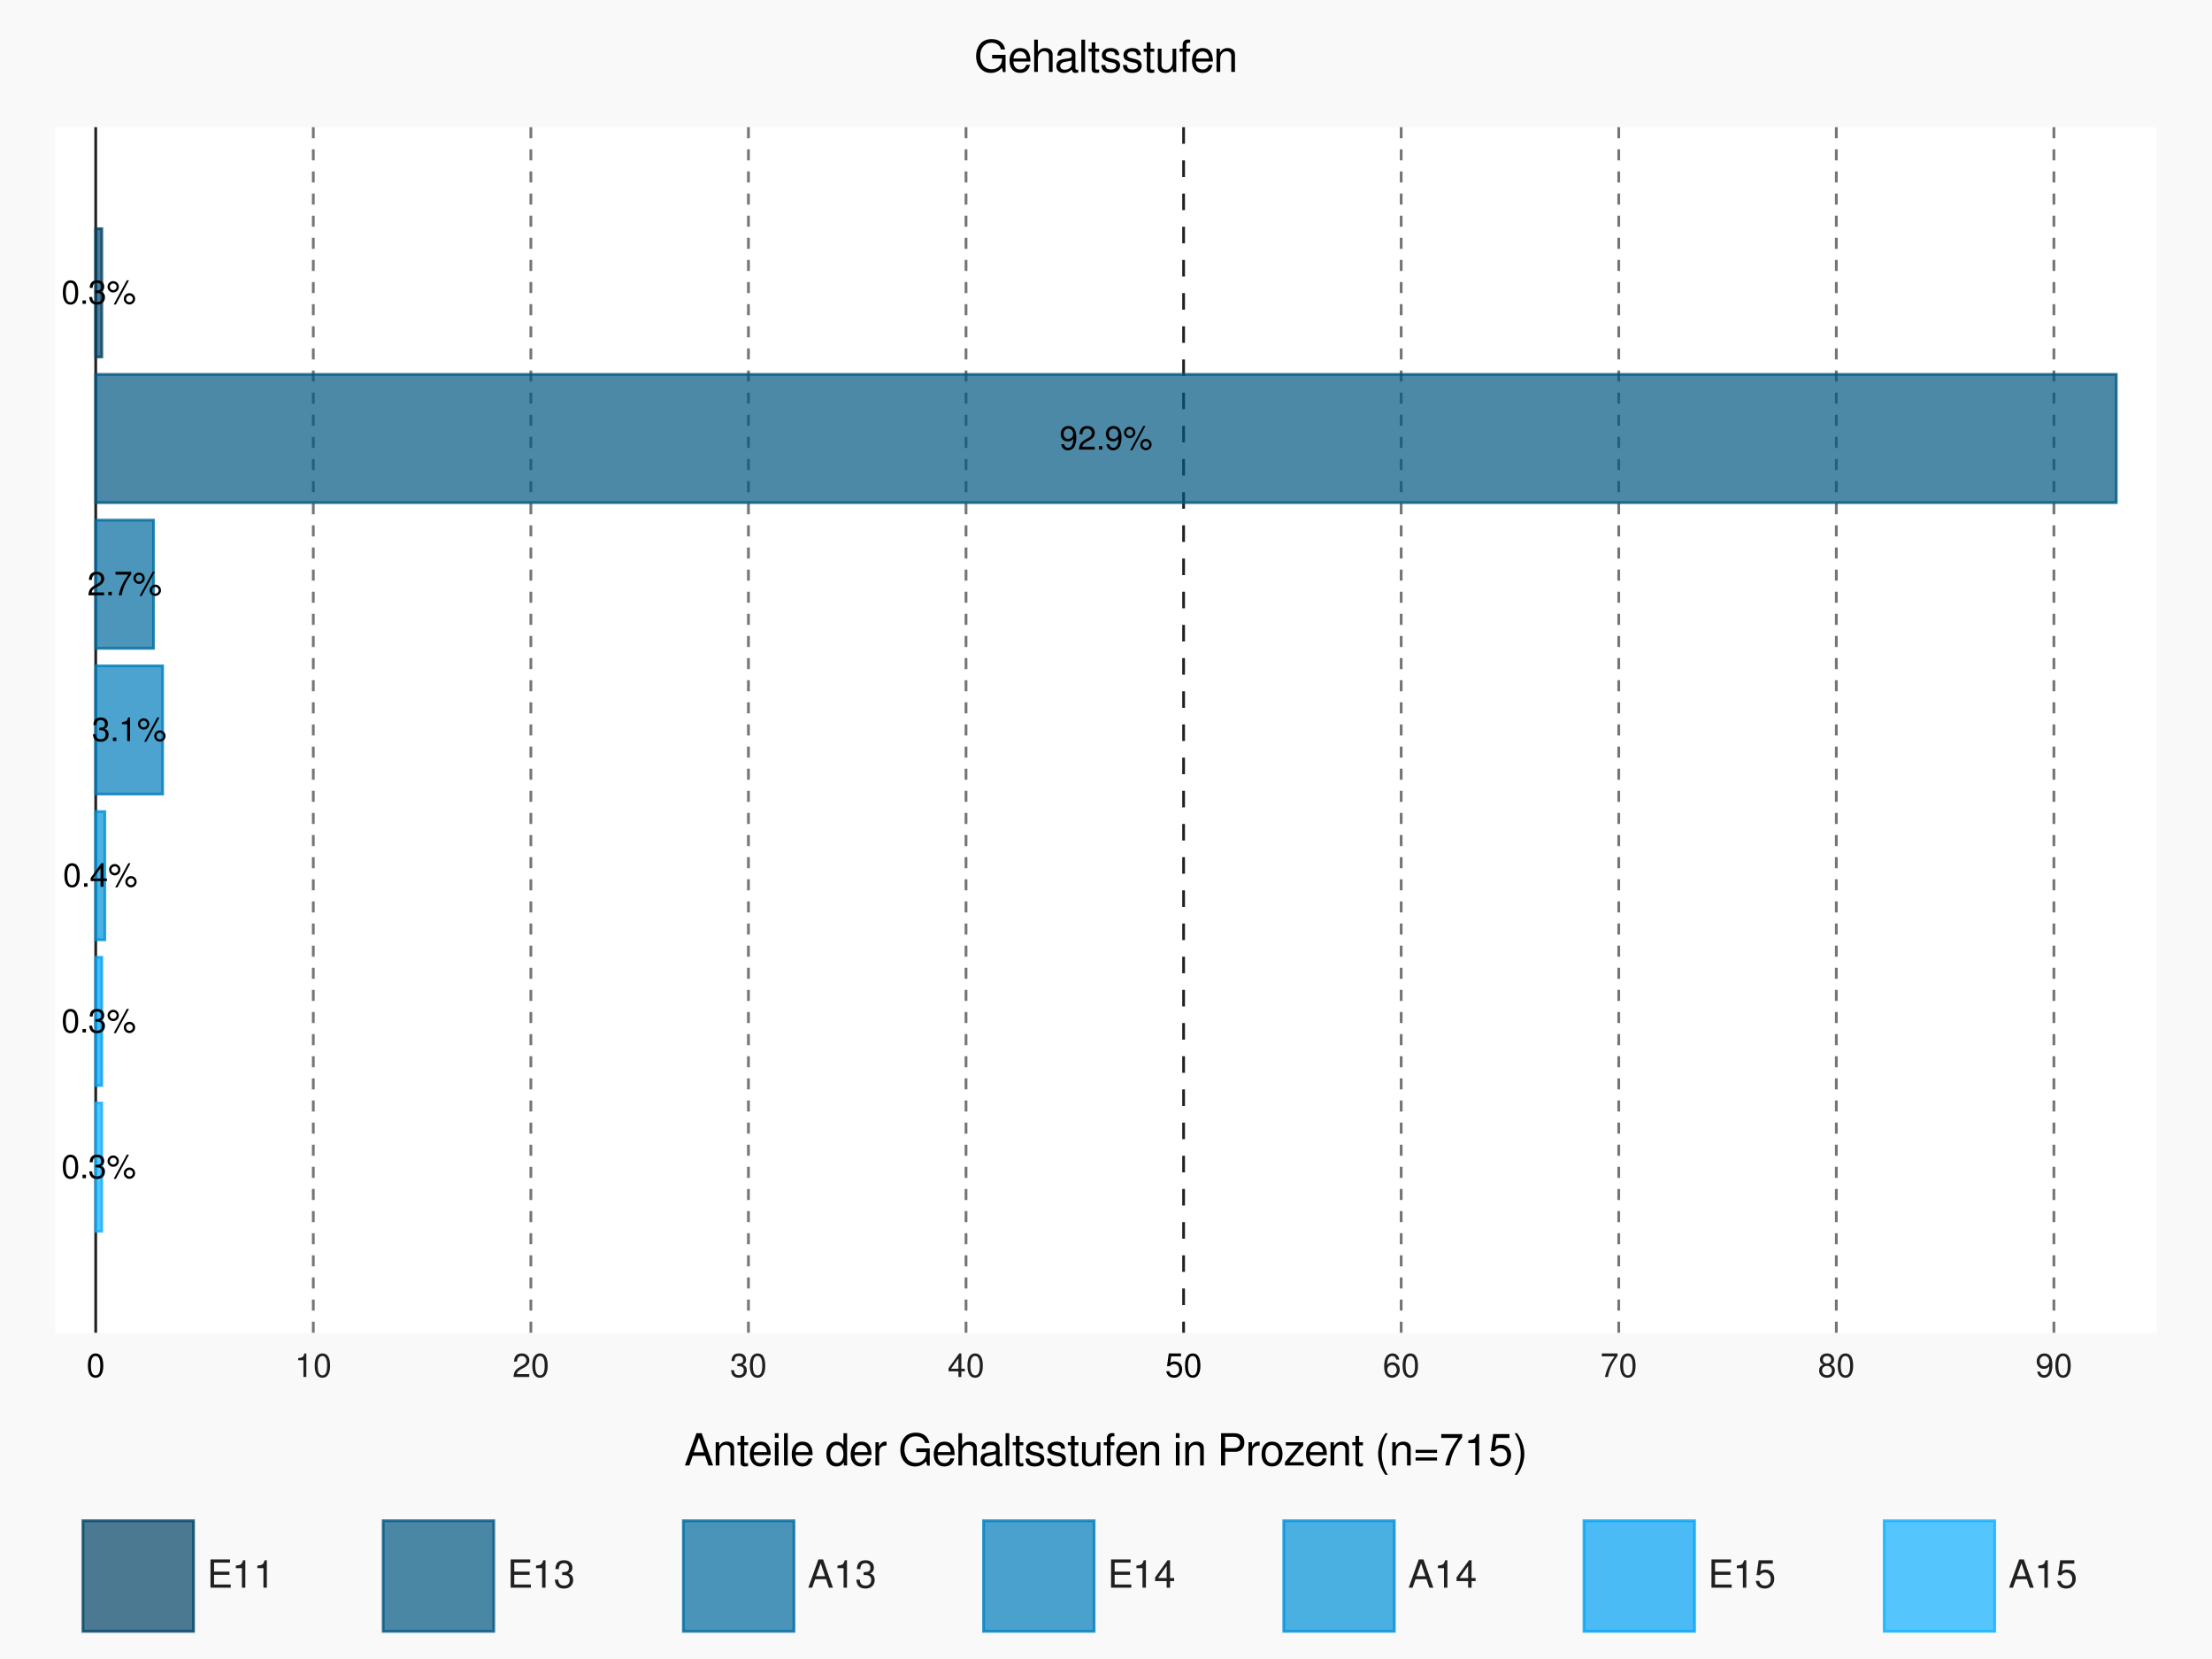
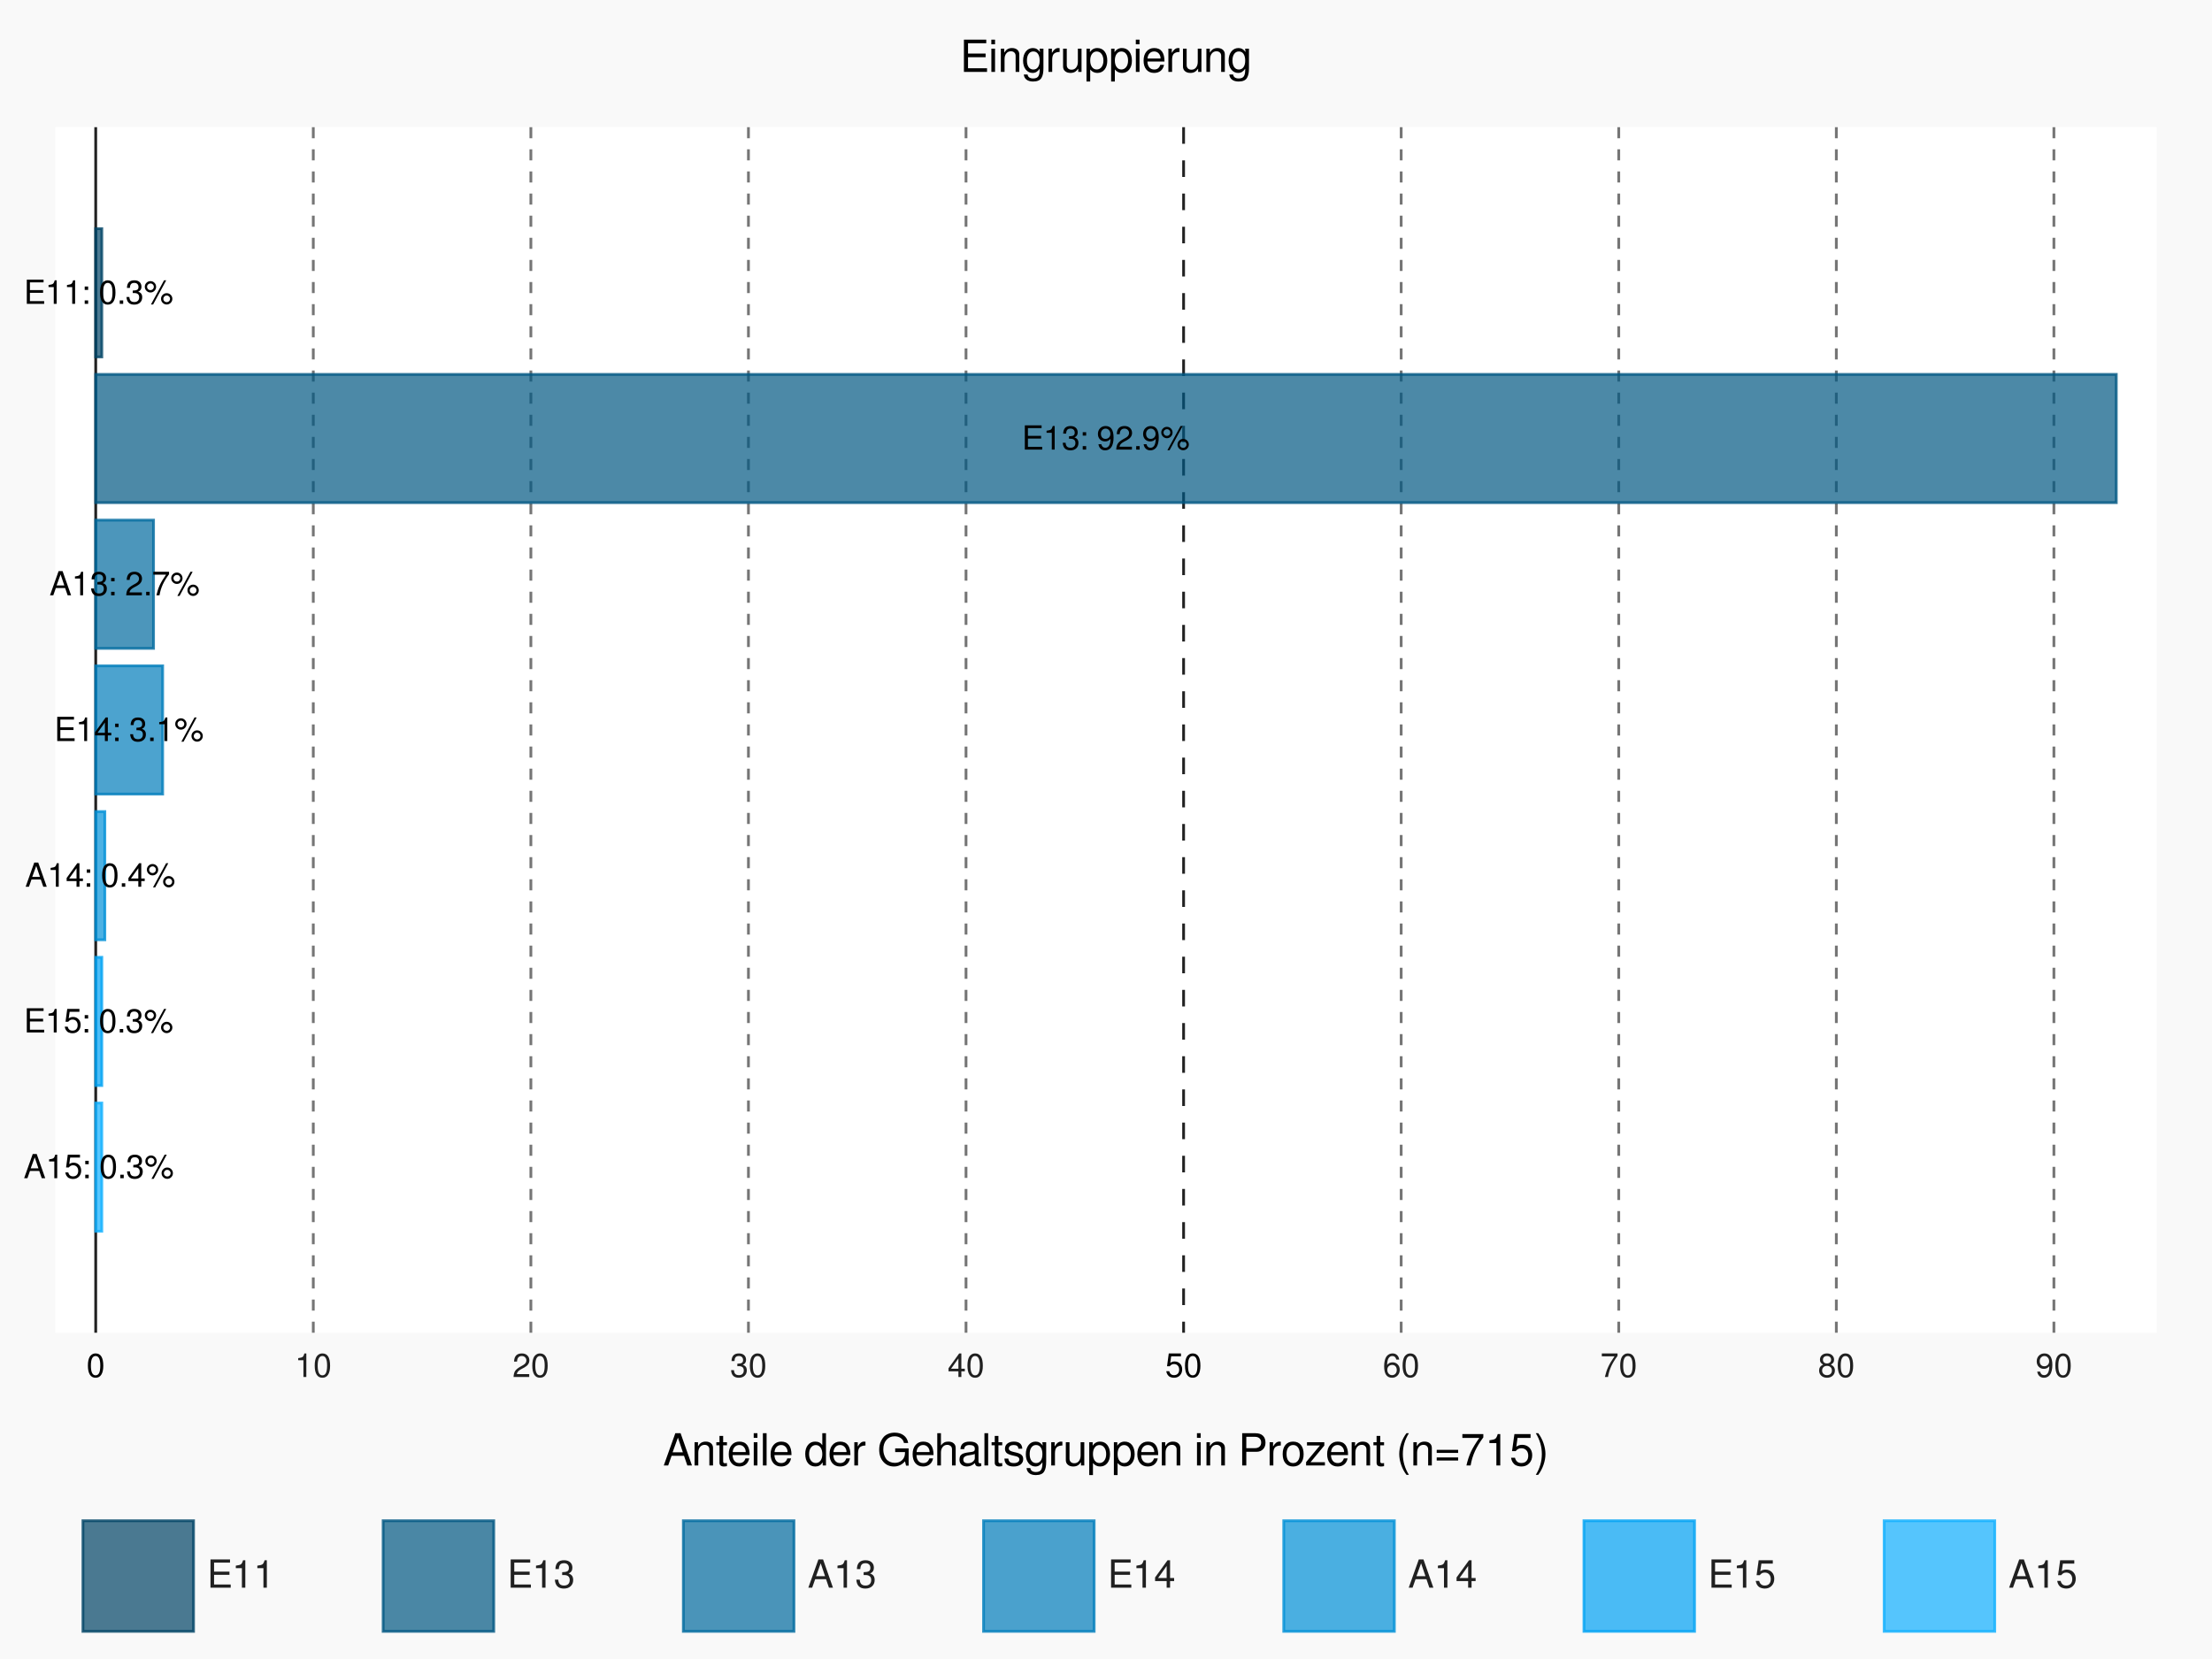
- <svg xmlns="http://www.w3.org/2000/svg" id="chart-9c87335e-7ec6-49fc-b00f-72c74a024b39" class="pygal-chart" viewBox="0 0 800 600">
+ <svg xmlns="http://www.w3.org/2000/svg" id="chart-713f7d83-a537-4225-a310-e867183b25b3" class="pygal-chart" viewBox="0 0 800 600">
  <defs>
-     <style type="text/css">#chart-9c87335e-7ec6-49fc-b00f-72c74a024b39{-webkit-user-select:none;-webkit-font-smoothing:antialiased;font-family:FreeSans}#chart-9c87335e-7ec6-49fc-b00f-72c74a024b39 .title{font-family:FreeSans;font-size:16px}#chart-9c87335e-7ec6-49fc-b00f-72c74a024b39 .legends .legend text{font-family:FreeSans;font-size:14px}#chart-9c87335e-7ec6-49fc-b00f-72c74a024b39 .axis text{font-family:FreeSans;font-size:12px}#chart-9c87335e-7ec6-49fc-b00f-72c74a024b39 .axis text.major{font-family:FreeSans;font-size:12px}#chart-9c87335e-7ec6-49fc-b00f-72c74a024b39 .text-overlay text.value{font-family:FreeSans;font-size:12px}#chart-9c87335e-7ec6-49fc-b00f-72c74a024b39 .text-overlay text.label{font-family:FreeSans;font-size:12px}#chart-9c87335e-7ec6-49fc-b00f-72c74a024b39 .tooltip{font-family:FreeSans;font-size:14px}#chart-9c87335e-7ec6-49fc-b00f-72c74a024b39 text.no_data{font-family:FreeSans;font-size:64px}
- #chart-9c87335e-7ec6-49fc-b00f-72c74a024b39{background-color:rgba(249,249,249,1)}#chart-9c87335e-7ec6-49fc-b00f-72c74a024b39 path,#chart-9c87335e-7ec6-49fc-b00f-72c74a024b39 line,#chart-9c87335e-7ec6-49fc-b00f-72c74a024b39 rect,#chart-9c87335e-7ec6-49fc-b00f-72c74a024b39 circle{-webkit-transition:150ms;-moz-transition:150ms;transition:150ms}#chart-9c87335e-7ec6-49fc-b00f-72c74a024b39 .graph &gt; .background{fill:rgba(249,249,249,1)}#chart-9c87335e-7ec6-49fc-b00f-72c74a024b39 .plot &gt; .background{fill:rgba(255,255,255,1)}#chart-9c87335e-7ec6-49fc-b00f-72c74a024b39 .graph{fill:rgba(0,0,0,.87)}#chart-9c87335e-7ec6-49fc-b00f-72c74a024b39 text.no_data{fill:rgba(0,0,0,1)}#chart-9c87335e-7ec6-49fc-b00f-72c74a024b39 .title{fill:rgba(0,0,0,1)}#chart-9c87335e-7ec6-49fc-b00f-72c74a024b39 .legends .legend text{fill:rgba(0,0,0,.87)}#chart-9c87335e-7ec6-49fc-b00f-72c74a024b39 .legends .legend:hover text{fill:rgba(0,0,0,1)}#chart-9c87335e-7ec6-49fc-b00f-72c74a024b39 .axis .line{stroke:rgba(0,0,0,1)}#chart-9c87335e-7ec6-49fc-b00f-72c74a024b39 .axis .guide.line{stroke:rgba(0,0,0,.54)}#chart-9c87335e-7ec6-49fc-b00f-72c74a024b39 .axis .major.line{stroke:rgba(0,0,0,.87)}#chart-9c87335e-7ec6-49fc-b00f-72c74a024b39 .axis text.major{fill:rgba(0,0,0,1)}#chart-9c87335e-7ec6-49fc-b00f-72c74a024b39 .axis.y .guides:hover .guide.line,#chart-9c87335e-7ec6-49fc-b00f-72c74a024b39 .line-graph .axis.x .guides:hover .guide.line,#chart-9c87335e-7ec6-49fc-b00f-72c74a024b39 .stackedline-graph .axis.x .guides:hover .guide.line,#chart-9c87335e-7ec6-49fc-b00f-72c74a024b39 .xy-graph .axis.x .guides:hover .guide.line{stroke:rgba(0,0,0,1)}#chart-9c87335e-7ec6-49fc-b00f-72c74a024b39 .axis .guides:hover text{fill:rgba(0,0,0,1)}#chart-9c87335e-7ec6-49fc-b00f-72c74a024b39 .reactive{fill-opacity:.7;stroke-opacity:.8}#chart-9c87335e-7ec6-49fc-b00f-72c74a024b39 .ci{stroke:rgba(0,0,0,.87)}#chart-9c87335e-7ec6-49fc-b00f-72c74a024b39 .reactive.active,#chart-9c87335e-7ec6-49fc-b00f-72c74a024b39 .active .reactive{fill-opacity:.8;stroke-opacity:.9;stroke-width:4}#chart-9c87335e-7ec6-49fc-b00f-72c74a024b39 .ci .reactive.active{stroke-width:1.5}#chart-9c87335e-7ec6-49fc-b00f-72c74a024b39 .series text{fill:rgba(0,0,0,1)}#chart-9c87335e-7ec6-49fc-b00f-72c74a024b39 .tooltip rect{fill:rgba(255,255,255,1);stroke:rgba(0,0,0,1);-webkit-transition:opacity 150ms;-moz-transition:opacity 150ms;transition:opacity 150ms}#chart-9c87335e-7ec6-49fc-b00f-72c74a024b39 .tooltip .label{fill:rgba(0,0,0,.87)}#chart-9c87335e-7ec6-49fc-b00f-72c74a024b39 .tooltip .label{fill:rgba(0,0,0,.87)}#chart-9c87335e-7ec6-49fc-b00f-72c74a024b39 .tooltip .legend{font-size:.8em;fill:rgba(0,0,0,.54)}#chart-9c87335e-7ec6-49fc-b00f-72c74a024b39 .tooltip .x_label{font-size:.6em;fill:rgba(0,0,0,1)}#chart-9c87335e-7ec6-49fc-b00f-72c74a024b39 .tooltip .xlink{font-size:.5em;text-decoration:underline}#chart-9c87335e-7ec6-49fc-b00f-72c74a024b39 .tooltip .value{font-size:1.5em}#chart-9c87335e-7ec6-49fc-b00f-72c74a024b39 .bound{font-size:.5em}#chart-9c87335e-7ec6-49fc-b00f-72c74a024b39 .max-value{font-size:.75em;fill:rgba(0,0,0,.54)}#chart-9c87335e-7ec6-49fc-b00f-72c74a024b39 .map-element{fill:rgba(255,255,255,1);stroke:rgba(0,0,0,.54) !important}#chart-9c87335e-7ec6-49fc-b00f-72c74a024b39 .map-element .reactive{fill-opacity:inherit;stroke-opacity:inherit}#chart-9c87335e-7ec6-49fc-b00f-72c74a024b39 .color-0,#chart-9c87335e-7ec6-49fc-b00f-72c74a024b39 .color-0 a:visited{stroke:#004466;fill:#004466}#chart-9c87335e-7ec6-49fc-b00f-72c74a024b39 .color-1,#chart-9c87335e-7ec6-49fc-b00f-72c74a024b39 .color-1 a:visited{stroke:#005782;fill:#005782}#chart-9c87335e-7ec6-49fc-b00f-72c74a024b39 .color-2,#chart-9c87335e-7ec6-49fc-b00f-72c74a024b39 .color-2 a:visited{stroke:#006a9f;fill:#006a9f}#chart-9c87335e-7ec6-49fc-b00f-72c74a024b39 .color-3,#chart-9c87335e-7ec6-49fc-b00f-72c74a024b39 .color-3 a:visited{stroke:#007dbb;fill:#007dbb}#chart-9c87335e-7ec6-49fc-b00f-72c74a024b39 .color-4,#chart-9c87335e-7ec6-49fc-b00f-72c74a024b39 .color-4 a:visited{stroke:#0090d7;fill:#0090d7}#chart-9c87335e-7ec6-49fc-b00f-72c74a024b39 .color-5,#chart-9c87335e-7ec6-49fc-b00f-72c74a024b39 .color-5 a:visited{stroke:#00a2f4;fill:#00a2f4}#chart-9c87335e-7ec6-49fc-b00f-72c74a024b39 .color-6,#chart-9c87335e-7ec6-49fc-b00f-72c74a024b39 .color-6 a:visited{stroke:#11b0ff;fill:#11b0ff}#chart-9c87335e-7ec6-49fc-b00f-72c74a024b39 .text-overlay .color-0 text{fill:black}#chart-9c87335e-7ec6-49fc-b00f-72c74a024b39 .text-overlay .color-1 text{fill:black}#chart-9c87335e-7ec6-49fc-b00f-72c74a024b39 .text-overlay .color-2 text{fill:black}#chart-9c87335e-7ec6-49fc-b00f-72c74a024b39 .text-overlay .color-3 text{fill:black}#chart-9c87335e-7ec6-49fc-b00f-72c74a024b39 .text-overlay .color-4 text{fill:black}#chart-9c87335e-7ec6-49fc-b00f-72c74a024b39 .text-overlay .color-5 text{fill:black}#chart-9c87335e-7ec6-49fc-b00f-72c74a024b39 .text-overlay .color-6 text{fill:black}
- #chart-9c87335e-7ec6-49fc-b00f-72c74a024b39 text.no_data{text-anchor:middle}#chart-9c87335e-7ec6-49fc-b00f-72c74a024b39 .guide.line{fill:none}#chart-9c87335e-7ec6-49fc-b00f-72c74a024b39 .centered{text-anchor:middle}#chart-9c87335e-7ec6-49fc-b00f-72c74a024b39 .title{text-anchor:middle}#chart-9c87335e-7ec6-49fc-b00f-72c74a024b39 .legends .legend text{fill-opacity:1}#chart-9c87335e-7ec6-49fc-b00f-72c74a024b39 .axis.x text{text-anchor:middle}#chart-9c87335e-7ec6-49fc-b00f-72c74a024b39 .axis.x:not(.web) text[transform]{text-anchor:start}#chart-9c87335e-7ec6-49fc-b00f-72c74a024b39 .axis.x:not(.web) text[transform].backwards{text-anchor:end}#chart-9c87335e-7ec6-49fc-b00f-72c74a024b39 .axis.y text{text-anchor:end}#chart-9c87335e-7ec6-49fc-b00f-72c74a024b39 .axis.y text[transform].backwards{text-anchor:start}#chart-9c87335e-7ec6-49fc-b00f-72c74a024b39 .axis.y2 text{text-anchor:start}#chart-9c87335e-7ec6-49fc-b00f-72c74a024b39 .axis.y2 text[transform].backwards{text-anchor:end}#chart-9c87335e-7ec6-49fc-b00f-72c74a024b39 .axis .guide.line{stroke-dasharray:4,4}#chart-9c87335e-7ec6-49fc-b00f-72c74a024b39 .axis .major.guide.line{stroke-dasharray:6,6}#chart-9c87335e-7ec6-49fc-b00f-72c74a024b39 .horizontal .axis.y .guide.line,#chart-9c87335e-7ec6-49fc-b00f-72c74a024b39 .horizontal .axis.y2 .guide.line,#chart-9c87335e-7ec6-49fc-b00f-72c74a024b39 .vertical .axis.x .guide.line{opacity:0}#chart-9c87335e-7ec6-49fc-b00f-72c74a024b39 .horizontal .axis.always_show .guide.line,#chart-9c87335e-7ec6-49fc-b00f-72c74a024b39 .vertical .axis.always_show .guide.line{opacity:1 !important}#chart-9c87335e-7ec6-49fc-b00f-72c74a024b39 .axis.y .guides:hover .guide.line,#chart-9c87335e-7ec6-49fc-b00f-72c74a024b39 .axis.y2 .guides:hover .guide.line,#chart-9c87335e-7ec6-49fc-b00f-72c74a024b39 .axis.x .guides:hover .guide.line{opacity:1}#chart-9c87335e-7ec6-49fc-b00f-72c74a024b39 .axis .guides:hover text{opacity:1}#chart-9c87335e-7ec6-49fc-b00f-72c74a024b39 .nofill{fill:none}#chart-9c87335e-7ec6-49fc-b00f-72c74a024b39 .subtle-fill{fill-opacity:.2}#chart-9c87335e-7ec6-49fc-b00f-72c74a024b39 .dot{stroke-width:1px;fill-opacity:1}#chart-9c87335e-7ec6-49fc-b00f-72c74a024b39 .dot.active{stroke-width:5px}#chart-9c87335e-7ec6-49fc-b00f-72c74a024b39 .dot.negative{fill:transparent}#chart-9c87335e-7ec6-49fc-b00f-72c74a024b39 text,#chart-9c87335e-7ec6-49fc-b00f-72c74a024b39 tspan{stroke:none !important}#chart-9c87335e-7ec6-49fc-b00f-72c74a024b39 .series text.active{opacity:1}#chart-9c87335e-7ec6-49fc-b00f-72c74a024b39 .tooltip rect{fill-opacity:.95;stroke-width:.5}#chart-9c87335e-7ec6-49fc-b00f-72c74a024b39 .tooltip text{fill-opacity:1}#chart-9c87335e-7ec6-49fc-b00f-72c74a024b39 .showable{visibility:hidden}#chart-9c87335e-7ec6-49fc-b00f-72c74a024b39 .showable.shown{visibility:visible}#chart-9c87335e-7ec6-49fc-b00f-72c74a024b39 .gauge-background{fill:rgba(229,229,229,1);stroke:none}#chart-9c87335e-7ec6-49fc-b00f-72c74a024b39 .bg-lines{stroke:rgba(249,249,249,1);stroke-width:2px}</style>
+     <style type="text/css">#chart-713f7d83-a537-4225-a310-e867183b25b3{-webkit-user-select:none;-webkit-font-smoothing:antialiased;font-family:FreeSans}#chart-713f7d83-a537-4225-a310-e867183b25b3 .title{font-family:FreeSans;font-size:16px}#chart-713f7d83-a537-4225-a310-e867183b25b3 .legends .legend text{font-family:FreeSans;font-size:14px}#chart-713f7d83-a537-4225-a310-e867183b25b3 .axis text{font-family:FreeSans;font-size:12px}#chart-713f7d83-a537-4225-a310-e867183b25b3 .axis text.major{font-family:FreeSans;font-size:12px}#chart-713f7d83-a537-4225-a310-e867183b25b3 .text-overlay text.value{font-family:FreeSans;font-size:12px}#chart-713f7d83-a537-4225-a310-e867183b25b3 .text-overlay text.label{font-family:FreeSans;font-size:12px}#chart-713f7d83-a537-4225-a310-e867183b25b3 .tooltip{font-family:FreeSans;font-size:14px}#chart-713f7d83-a537-4225-a310-e867183b25b3 text.no_data{font-family:FreeSans;font-size:64px}
+ #chart-713f7d83-a537-4225-a310-e867183b25b3{background-color:rgba(249,249,249,1)}#chart-713f7d83-a537-4225-a310-e867183b25b3 path,#chart-713f7d83-a537-4225-a310-e867183b25b3 line,#chart-713f7d83-a537-4225-a310-e867183b25b3 rect,#chart-713f7d83-a537-4225-a310-e867183b25b3 circle{-webkit-transition:150ms;-moz-transition:150ms;transition:150ms}#chart-713f7d83-a537-4225-a310-e867183b25b3 .graph &gt; .background{fill:rgba(249,249,249,1)}#chart-713f7d83-a537-4225-a310-e867183b25b3 .plot &gt; .background{fill:rgba(255,255,255,1)}#chart-713f7d83-a537-4225-a310-e867183b25b3 .graph{fill:rgba(0,0,0,.87)}#chart-713f7d83-a537-4225-a310-e867183b25b3 text.no_data{fill:rgba(0,0,0,1)}#chart-713f7d83-a537-4225-a310-e867183b25b3 .title{fill:rgba(0,0,0,1)}#chart-713f7d83-a537-4225-a310-e867183b25b3 .legends .legend text{fill:rgba(0,0,0,.87)}#chart-713f7d83-a537-4225-a310-e867183b25b3 .legends .legend:hover text{fill:rgba(0,0,0,1)}#chart-713f7d83-a537-4225-a310-e867183b25b3 .axis .line{stroke:rgba(0,0,0,1)}#chart-713f7d83-a537-4225-a310-e867183b25b3 .axis .guide.line{stroke:rgba(0,0,0,.54)}#chart-713f7d83-a537-4225-a310-e867183b25b3 .axis .major.line{stroke:rgba(0,0,0,.87)}#chart-713f7d83-a537-4225-a310-e867183b25b3 .axis text.major{fill:rgba(0,0,0,1)}#chart-713f7d83-a537-4225-a310-e867183b25b3 .axis.y .guides:hover .guide.line,#chart-713f7d83-a537-4225-a310-e867183b25b3 .line-graph .axis.x .guides:hover .guide.line,#chart-713f7d83-a537-4225-a310-e867183b25b3 .stackedline-graph .axis.x .guides:hover .guide.line,#chart-713f7d83-a537-4225-a310-e867183b25b3 .xy-graph .axis.x .guides:hover .guide.line{stroke:rgba(0,0,0,1)}#chart-713f7d83-a537-4225-a310-e867183b25b3 .axis .guides:hover text{fill:rgba(0,0,0,1)}#chart-713f7d83-a537-4225-a310-e867183b25b3 .reactive{fill-opacity:.7;stroke-opacity:.8}#chart-713f7d83-a537-4225-a310-e867183b25b3 .ci{stroke:rgba(0,0,0,.87)}#chart-713f7d83-a537-4225-a310-e867183b25b3 .reactive.active,#chart-713f7d83-a537-4225-a310-e867183b25b3 .active .reactive{fill-opacity:.8;stroke-opacity:.9;stroke-width:4}#chart-713f7d83-a537-4225-a310-e867183b25b3 .ci .reactive.active{stroke-width:1.5}#chart-713f7d83-a537-4225-a310-e867183b25b3 .series text{fill:rgba(0,0,0,1)}#chart-713f7d83-a537-4225-a310-e867183b25b3 .tooltip rect{fill:rgba(255,255,255,1);stroke:rgba(0,0,0,1);-webkit-transition:opacity 150ms;-moz-transition:opacity 150ms;transition:opacity 150ms}#chart-713f7d83-a537-4225-a310-e867183b25b3 .tooltip .label{fill:rgba(0,0,0,.87)}#chart-713f7d83-a537-4225-a310-e867183b25b3 .tooltip .label{fill:rgba(0,0,0,.87)}#chart-713f7d83-a537-4225-a310-e867183b25b3 .tooltip .legend{font-size:.8em;fill:rgba(0,0,0,.54)}#chart-713f7d83-a537-4225-a310-e867183b25b3 .tooltip .x_label{font-size:.6em;fill:rgba(0,0,0,1)}#chart-713f7d83-a537-4225-a310-e867183b25b3 .tooltip .xlink{font-size:.5em;text-decoration:underline}#chart-713f7d83-a537-4225-a310-e867183b25b3 .tooltip .value{font-size:1.5em}#chart-713f7d83-a537-4225-a310-e867183b25b3 .bound{font-size:.5em}#chart-713f7d83-a537-4225-a310-e867183b25b3 .max-value{font-size:.75em;fill:rgba(0,0,0,.54)}#chart-713f7d83-a537-4225-a310-e867183b25b3 .map-element{fill:rgba(255,255,255,1);stroke:rgba(0,0,0,.54) !important}#chart-713f7d83-a537-4225-a310-e867183b25b3 .map-element .reactive{fill-opacity:inherit;stroke-opacity:inherit}#chart-713f7d83-a537-4225-a310-e867183b25b3 .color-0,#chart-713f7d83-a537-4225-a310-e867183b25b3 .color-0 a:visited{stroke:#004466;fill:#004466}#chart-713f7d83-a537-4225-a310-e867183b25b3 .color-1,#chart-713f7d83-a537-4225-a310-e867183b25b3 .color-1 a:visited{stroke:#005782;fill:#005782}#chart-713f7d83-a537-4225-a310-e867183b25b3 .color-2,#chart-713f7d83-a537-4225-a310-e867183b25b3 .color-2 a:visited{stroke:#006a9f;fill:#006a9f}#chart-713f7d83-a537-4225-a310-e867183b25b3 .color-3,#chart-713f7d83-a537-4225-a310-e867183b25b3 .color-3 a:visited{stroke:#007dbb;fill:#007dbb}#chart-713f7d83-a537-4225-a310-e867183b25b3 .color-4,#chart-713f7d83-a537-4225-a310-e867183b25b3 .color-4 a:visited{stroke:#0090d7;fill:#0090d7}#chart-713f7d83-a537-4225-a310-e867183b25b3 .color-5,#chart-713f7d83-a537-4225-a310-e867183b25b3 .color-5 a:visited{stroke:#00a2f4;fill:#00a2f4}#chart-713f7d83-a537-4225-a310-e867183b25b3 .color-6,#chart-713f7d83-a537-4225-a310-e867183b25b3 .color-6 a:visited{stroke:#11b0ff;fill:#11b0ff}#chart-713f7d83-a537-4225-a310-e867183b25b3 .text-overlay .color-0 text{fill:black}#chart-713f7d83-a537-4225-a310-e867183b25b3 .text-overlay .color-1 text{fill:black}#chart-713f7d83-a537-4225-a310-e867183b25b3 .text-overlay .color-2 text{fill:black}#chart-713f7d83-a537-4225-a310-e867183b25b3 .text-overlay .color-3 text{fill:black}#chart-713f7d83-a537-4225-a310-e867183b25b3 .text-overlay .color-4 text{fill:black}#chart-713f7d83-a537-4225-a310-e867183b25b3 .text-overlay .color-5 text{fill:black}#chart-713f7d83-a537-4225-a310-e867183b25b3 .text-overlay .color-6 text{fill:black}
+ #chart-713f7d83-a537-4225-a310-e867183b25b3 text.no_data{text-anchor:middle}#chart-713f7d83-a537-4225-a310-e867183b25b3 .guide.line{fill:none}#chart-713f7d83-a537-4225-a310-e867183b25b3 .centered{text-anchor:middle}#chart-713f7d83-a537-4225-a310-e867183b25b3 .title{text-anchor:middle}#chart-713f7d83-a537-4225-a310-e867183b25b3 .legends .legend text{fill-opacity:1}#chart-713f7d83-a537-4225-a310-e867183b25b3 .axis.x text{text-anchor:middle}#chart-713f7d83-a537-4225-a310-e867183b25b3 .axis.x:not(.web) text[transform]{text-anchor:start}#chart-713f7d83-a537-4225-a310-e867183b25b3 .axis.x:not(.web) text[transform].backwards{text-anchor:end}#chart-713f7d83-a537-4225-a310-e867183b25b3 .axis.y text{text-anchor:end}#chart-713f7d83-a537-4225-a310-e867183b25b3 .axis.y text[transform].backwards{text-anchor:start}#chart-713f7d83-a537-4225-a310-e867183b25b3 .axis.y2 text{text-anchor:start}#chart-713f7d83-a537-4225-a310-e867183b25b3 .axis.y2 text[transform].backwards{text-anchor:end}#chart-713f7d83-a537-4225-a310-e867183b25b3 .axis .guide.line{stroke-dasharray:4,4}#chart-713f7d83-a537-4225-a310-e867183b25b3 .axis .major.guide.line{stroke-dasharray:6,6}#chart-713f7d83-a537-4225-a310-e867183b25b3 .horizontal .axis.y .guide.line,#chart-713f7d83-a537-4225-a310-e867183b25b3 .horizontal .axis.y2 .guide.line,#chart-713f7d83-a537-4225-a310-e867183b25b3 .vertical .axis.x .guide.line{opacity:0}#chart-713f7d83-a537-4225-a310-e867183b25b3 .horizontal .axis.always_show .guide.line,#chart-713f7d83-a537-4225-a310-e867183b25b3 .vertical .axis.always_show .guide.line{opacity:1 !important}#chart-713f7d83-a537-4225-a310-e867183b25b3 .axis.y .guides:hover .guide.line,#chart-713f7d83-a537-4225-a310-e867183b25b3 .axis.y2 .guides:hover .guide.line,#chart-713f7d83-a537-4225-a310-e867183b25b3 .axis.x .guides:hover .guide.line{opacity:1}#chart-713f7d83-a537-4225-a310-e867183b25b3 .axis .guides:hover text{opacity:1}#chart-713f7d83-a537-4225-a310-e867183b25b3 .nofill{fill:none}#chart-713f7d83-a537-4225-a310-e867183b25b3 .subtle-fill{fill-opacity:.2}#chart-713f7d83-a537-4225-a310-e867183b25b3 .dot{stroke-width:1px;fill-opacity:1}#chart-713f7d83-a537-4225-a310-e867183b25b3 .dot.active{stroke-width:5px}#chart-713f7d83-a537-4225-a310-e867183b25b3 .dot.negative{fill:transparent}#chart-713f7d83-a537-4225-a310-e867183b25b3 text,#chart-713f7d83-a537-4225-a310-e867183b25b3 tspan{stroke:none !important}#chart-713f7d83-a537-4225-a310-e867183b25b3 .series text.active{opacity:1}#chart-713f7d83-a537-4225-a310-e867183b25b3 .tooltip rect{fill-opacity:.95;stroke-width:.5}#chart-713f7d83-a537-4225-a310-e867183b25b3 .tooltip text{fill-opacity:1}#chart-713f7d83-a537-4225-a310-e867183b25b3 .showable{visibility:hidden}#chart-713f7d83-a537-4225-a310-e867183b25b3 .showable.shown{visibility:visible}#chart-713f7d83-a537-4225-a310-e867183b25b3 .gauge-background{fill:rgba(229,229,229,1);stroke:none}#chart-713f7d83-a537-4225-a310-e867183b25b3 .bg-lines{stroke:rgba(249,249,249,1);stroke-width:2px}</style>
  </defs>
  <g class="graph horizontalbar-graph horizontal">
    <rect x="0" y="0" width="800" height="600" class="background" />
    <g transform="translate(20, 46)" class="plot">
      <rect x="0" y="0" width="760" height="436.0" class="background" />
      <g class="axis x always_show">
        <g class="guides">
          <path d="M14.615 0 v436" class="axis major line" />
          <text x="14.615" y="452.0" class="major">0</text>
        </g>
        <g class="guides">
          <path d="M93.305 0 v436" class="guide line" />
          <text x="93.305" y="452.0" class="">10</text>
        </g>
        <g class="guides">
          <path d="M171.995 0 v436" class="guide line" />
          <text x="171.995" y="452.0" class="">20</text>
        </g>
        <g class="guides">
          <path d="M250.685 0 v436" class="guide line" />
          <text x="250.685" y="452.0" class="">30</text>
        </g>
        <g class="guides">
          <path d="M329.374 0 v436" class="guide line" />
          <text x="329.374" y="452.0" class="">40</text>
        </g>
        <g class="guides">
          <path d="M408.064 0 v436" class="major guide line" />
          <text x="408.064" y="452.0" class="major">50</text>
        </g>
        <g class="guides">
          <path d="M486.754 0 v436" class="guide line" />
          <text x="486.754" y="452.0" class="">60</text>
        </g>
        <g class="guides">
          <path d="M565.444 0 v436" class="guide line" />
          <text x="565.444" y="452.0" class="">70</text>
        </g>
        <g class="guides">
          <path d="M644.133 0 v436" class="guide line" />
          <text x="644.133" y="452.0" class="">80</text>
        </g>
        <g class="guides">
          <path d="M722.823 0 v436" class="guide line" />
          <text x="722.823" y="452.0" class="">90</text>
        </g>
      </g>
      <g class="series serie-6 color-6">
        <g class="bars">
          <g class="bar">
            <rect x="14.615" y="352.92" rx="0" ry="0" width="2.201" height="46.379" class="rect reactive tooltip-trigger" />
          </g>
        </g>
      </g>
      <g class="series serie-5 color-5">
        <g class="bars">
          <g class="bar">
            <rect x="14.615" y="300.217" rx="0" ry="0" width="2.201" height="46.379" class="rect reactive tooltip-trigger" />
          </g>
        </g>
      </g>
      <g class="series serie-4 color-4">
        <g class="bars">
          <g class="bar">
            <rect x="14.615" y="247.514" rx="0" ry="0" width="3.302" height="46.379" class="rect reactive tooltip-trigger" />
          </g>
        </g>
      </g>
      <g class="series serie-3 color-3">
        <g class="bars">
          <g class="bar">
            <rect x="14.615" y="194.811" rx="0" ry="0" width="24.212" height="46.379" class="rect reactive tooltip-trigger" />
          </g>
        </g>
      </g>
      <g class="series serie-2 color-2">
        <g class="bars">
          <g class="bar">
            <rect x="14.615" y="142.107" rx="0" ry="0" width="20.911" height="46.379" class="rect reactive tooltip-trigger" />
          </g>
        </g>
      </g>
      <g class="series serie-1 color-1">
        <g class="bars">
          <g class="bar">
            <rect x="14.615" y="89.404" rx="0" ry="0" width="730.769" height="46.379" class="rect reactive tooltip-trigger" />
          </g>
        </g>
      </g>
      <g class="series serie-0 color-0">
        <g class="bars">
          <g class="bar">
            <rect x="14.615" y="36.701" rx="0" ry="0" width="2.201" height="46.379" class="rect reactive tooltip-trigger" />
          </g>
        </g>
      </g>
    </g>
    <g class="titles">
-       <text x="400.0" y="26" class="title plot_title">Gehaltsstufen</text>
-       <text x="400.0" y="530.0" class="title">Anteile der Gehaltsstufen in Prozent (n=715)</text>
+       <text x="400.0" y="26" class="title plot_title">Eingruppierung</text>
+       <text x="400.0" y="530.0" class="title">Anteile der Gehaltsgruppen in Prozent (n=715)</text>
    </g>
    <g transform="translate(20, 46)" class="plot overlay">
      <g class="series serie-6 color-6" />
      <g class="series serie-5 color-5" />
      <g class="series serie-4 color-4" />
      <g class="series serie-3 color-3" />
      <g class="series serie-2 color-2" />
      <g class="series serie-1 color-1" />
      <g class="series serie-0 color-0" />
    </g>
    <g transform="translate(20, 46)" class="plot text-overlay">
      <g class="series serie-6 color-6">
-         <text text-anchor="middle" x="15.716" y="380.11" class="value">0.3%</text>
+         <text text-anchor="middle" x="15.716" y="380.11" class="value">A15: 0.3%</text>
      </g>
      <g class="series serie-5 color-5">
-         <text text-anchor="middle" x="15.716" y="327.407" class="value">0.3%</text>
+         <text text-anchor="middle" x="15.716" y="327.407" class="value">E15: 0.3%</text>
      </g>
      <g class="series serie-4 color-4">
-         <text text-anchor="middle" x="16.266" y="274.703" class="value">0.4%</text>
+         <text text-anchor="middle" x="16.266" y="274.703" class="value">A14: 0.4%</text>
      </g>
      <g class="series serie-3 color-3">
-         <text text-anchor="middle" x="26.722" y="222" class="value">3.1%</text>
+         <text text-anchor="middle" x="26.722" y="222" class="value">E14: 3.1%</text>
      </g>
      <g class="series serie-2 color-2">
-         <text text-anchor="middle" x="25.071" y="169.297" class="value">2.7%</text>
+         <text text-anchor="middle" x="25.071" y="169.297" class="value">A13: 2.7%</text>
      </g>
      <g class="series serie-1 color-1">
-         <text text-anchor="middle" x="380" y="116.593" class="value">92.9%</text>
+         <text text-anchor="middle" x="380" y="116.593" class="value">E13: 92.9%</text>
      </g>
      <g class="series serie-0 color-0">
-         <text text-anchor="middle" x="15.716" y="63.89" class="value">0.3%</text>
+         <text text-anchor="middle" x="15.716" y="63.89" class="value">E11: 0.3%</text>
      </g>
    </g>
    <g transform="translate(20, 46)" class="plot tooltip-overlay">
      <g transform="translate(0 0)" style="opacity: 0" class="tooltip">
        <rect rx="0" ry="0" width="0" height="0" class="tooltip-box" />
        <g class="text" />
      </g>
    </g>
    <g transform="translate(30, 550)" class="legends">
      <g id="activate-serie-0" class="legend reactive activate-serie">
        <rect x="0.0" y="0.0" width="40" height="40" class="color-0 reactive" />
        <text x="45.0" y="24.2">E11</text>
      </g>
      <g id="activate-serie-1" class="legend reactive activate-serie">
        <rect x="108.571" y="0.0" width="40" height="40" class="color-1 reactive" />
        <text x="153.571" y="24.2">E13</text>
      </g>
      <g id="activate-serie-2" class="legend reactive activate-serie">
        <rect x="217.143" y="0.0" width="40" height="40" class="color-2 reactive" />
        <text x="262.143" y="24.2">A13</text>
      </g>
      <g id="activate-serie-3" class="legend reactive activate-serie">
        <rect x="325.714" y="0.0" width="40" height="40" class="color-3 reactive" />
        <text x="370.714" y="24.2">E14</text>
      </g>
      <g id="activate-serie-4" class="legend reactive activate-serie">
        <rect x="434.286" y="0.0" width="40" height="40" class="color-4 reactive" />
        <text x="479.286" y="24.2">A14</text>
      </g>
      <g id="activate-serie-5" class="legend reactive activate-serie">
        <rect x="542.857" y="0.0" width="40" height="40" class="color-5 reactive" />
        <text x="587.857" y="24.2">E15</text>
      </g>
      <g id="activate-serie-6" class="legend reactive activate-serie">
        <rect x="651.429" y="0.0" width="40" height="40" class="color-6 reactive" />
        <text x="696.429" y="24.2">A15</text>
      </g>
    </g>
  </g>
</svg>
